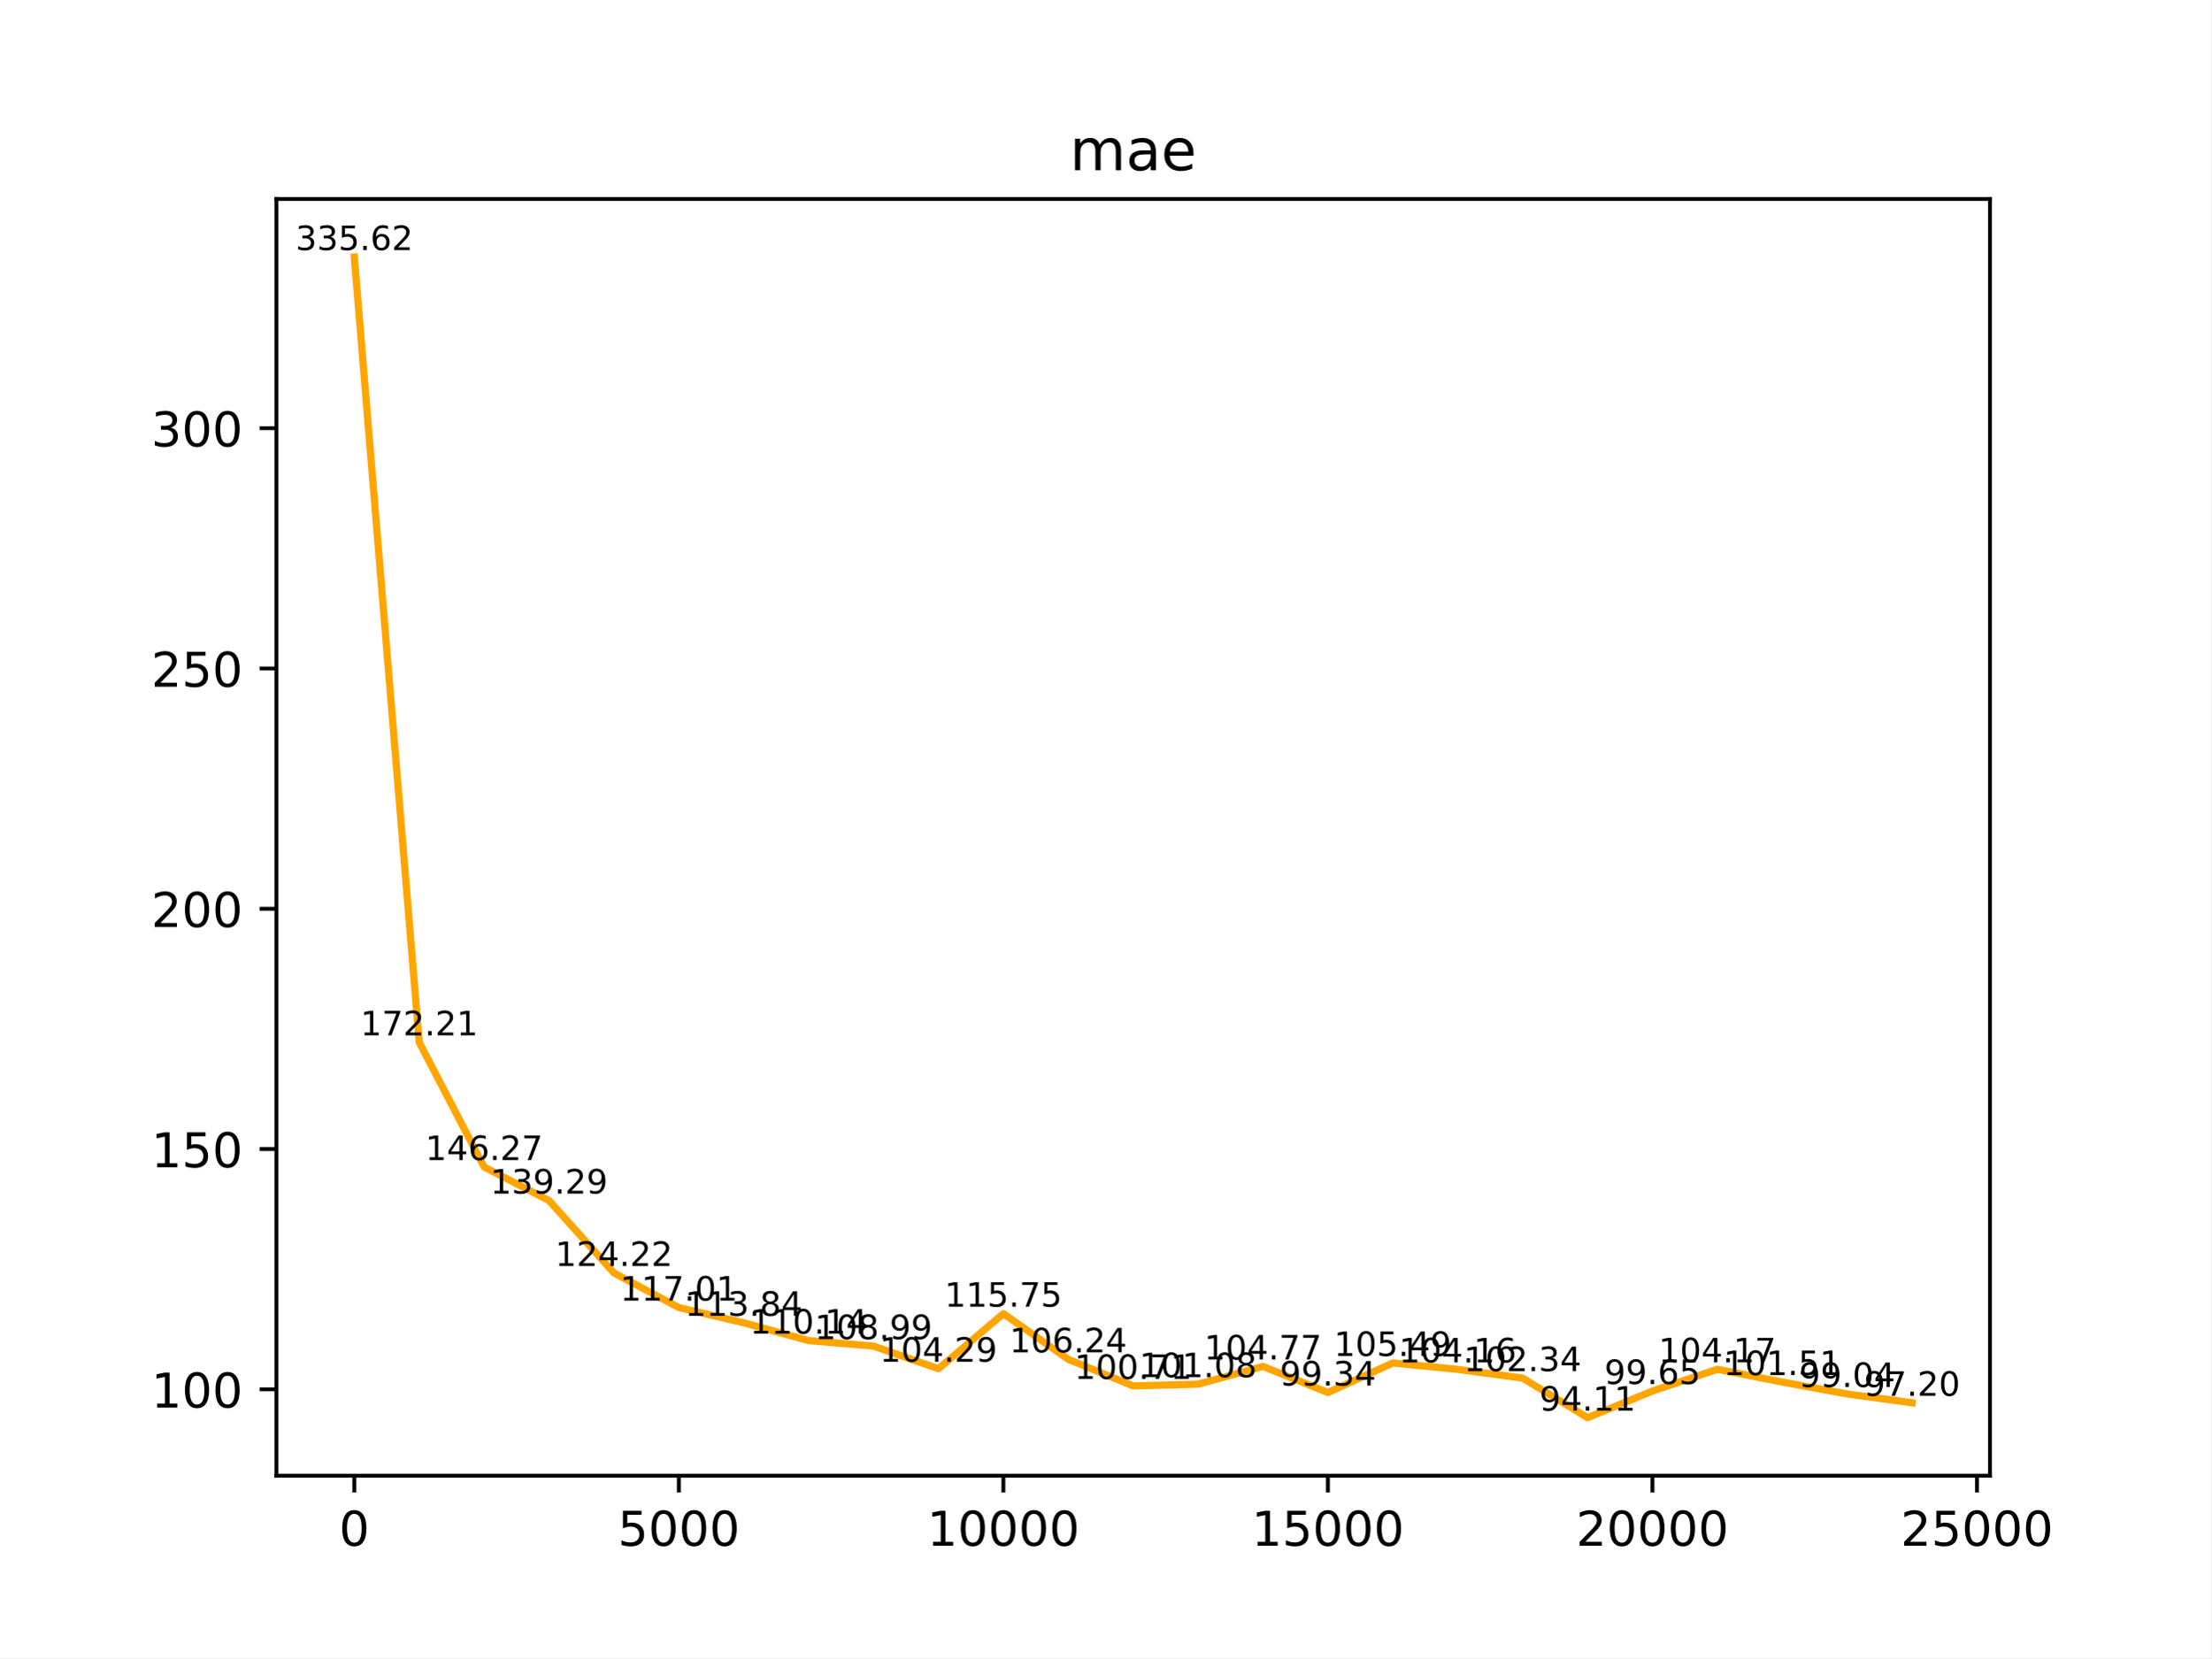
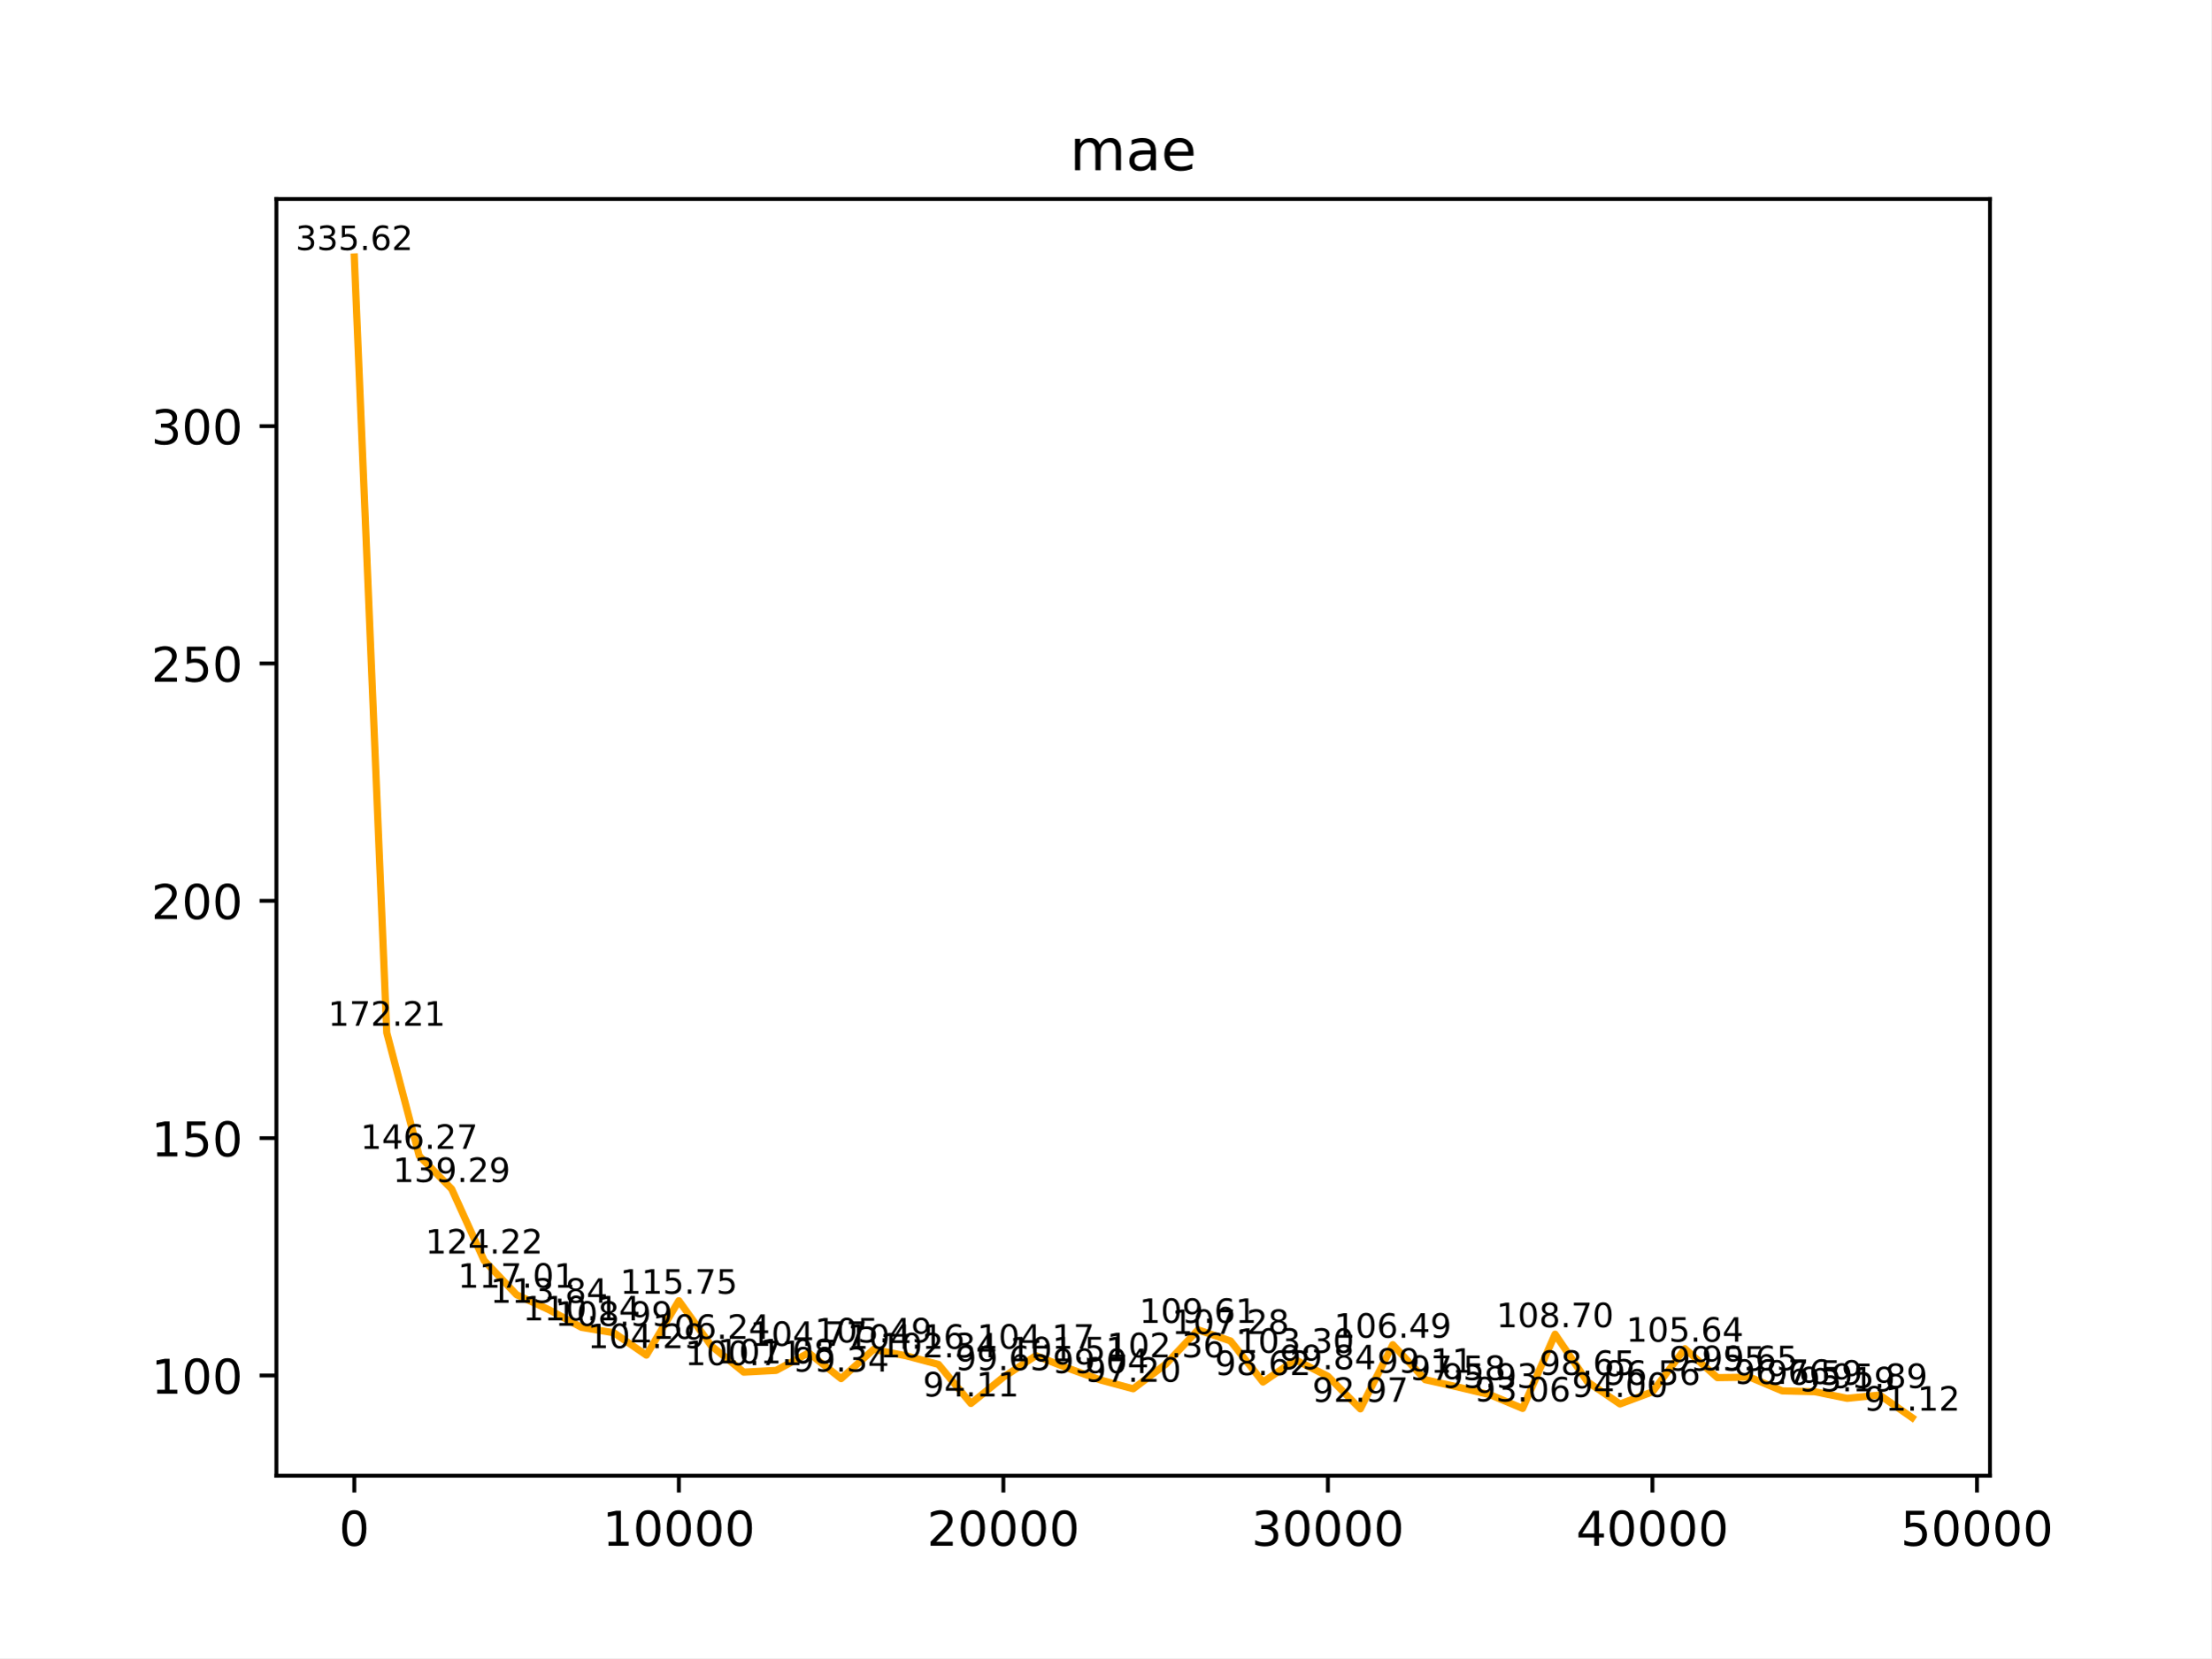
<svg xmlns="http://www.w3.org/2000/svg" xmlns:xlink="http://www.w3.org/1999/xlink" width="460.8pt" height="345.6pt" viewBox="0 0 460.8 345.6" version="1.1">
  <defs>
    <style type="text/css">*{stroke-linejoin: round; stroke-linecap: butt}</style>
  </defs>
  <g id="figure_1">
    <g id="patch_1">
      <path d="M 0 345.6  L 460.8 345.6  L 460.8 0  L 0 0  z " style="fill: #ffffff" />
    </g>
    <g id="axes_1">
      <g id="patch_2">
        <path d="M 57.6 307.584  L 414.72 307.584  L 414.72 41.472  L 57.6 41.472  z " style="fill: #ffffff" />
      </g>
      <g id="matplotlib.axis_1">
        <g id="xtick_1">
          <g id="line2d_1">
            <defs>
-               <path id="md8a8962fa8" d="M 0 0  L 0 3.5  " style="stroke: #000000; stroke-width: 0.8" />
+               <path id="m724897b666" d="M 0 0  L 0 3.5  " style="stroke: #000000; stroke-width: 0.8" />
            </defs>
            <g>
-               <use xlink:href="#md8a8962fa8" x="73.833" y="307.584" style="stroke: #000000; stroke-width: 0.8" />
+               <use xlink:href="#m724897b666" x="73.833" y="307.584" style="stroke: #000000; stroke-width: 0.8" />
            </g>
          </g>
          <g id="text_1">
            <g transform="translate(70.65148 322.1824)scale(0.1 -0.1)">
              <defs>
                <path id="DejaVuSans-30" d="M 2034 4250  Q 1547 4250 1301 3770  Q 1056 3291 1056 2328  Q 1056 1369 1301 889  Q 1547 409 2034 409  Q 2525 409 2770 889  Q 3016 1369 3016 2328  Q 3016 3291 2770 3770  Q 2525 4250 2034 4250  z M 2034 4750  Q 2819 4750 3233 4129  Q 3647 3509 3647 2328  Q 3647 1150 3233 529  Q 2819 -91 2034 -91  Q 1250 -91 836 529  Q 422 1150 422 2328  Q 422 3509 836 4129  Q 1250 4750 2034 4750  z " transform="scale(0.015625)" />
              </defs>
              <use xlink:href="#DejaVuSans-30" />
            </g>
          </g>
        </g>
        <g id="xtick_2">
          <g id="line2d_2">
            <g>
-               <use xlink:href="#md8a8962fa8" x="141.469" y="307.584" style="stroke: #000000; stroke-width: 0.8" />
+               <use xlink:href="#m724897b666" x="141.469" y="307.584" style="stroke: #000000; stroke-width: 0.8" />
            </g>
          </g>
          <g id="text_2">
-             <g transform="translate(128.7441 322.1824)scale(0.1 -0.1)">
+             <g transform="translate(125.5628 322.1824)scale(0.1 -0.1)">
+               <defs>
+                 <path id="DejaVuSans-31" d="M 794 531  L 1825 531  L 1825 4091  L 703 3866  L 703 4441  L 1819 4666  L 2450 4666  L 2450 531  L 3481 531  L 3481 0  L 794 0  L 794 531  z " transform="scale(0.015625)" />
+               </defs>
+               <use xlink:href="#DejaVuSans-31" />
+               <use xlink:href="#DejaVuSans-30" x="63.623" />
+               <use xlink:href="#DejaVuSans-30" x="127.246" />
+               <use xlink:href="#DejaVuSans-30" x="190.869" />
+               <use xlink:href="#DejaVuSans-30" x="254.492" />
+             </g>
+           </g>
+         </g>
+         <g id="xtick_3">
+           <g id="line2d_3">
+             <g>
+               <use xlink:href="#m724897b666" x="209.105" y="307.584" style="stroke: #000000; stroke-width: 0.8" />
+             </g>
+           </g>
+           <g id="text_3">
+             <g transform="translate(193.1992 322.1824)scale(0.1 -0.1)">
+               <defs>
+                 <path id="DejaVuSans-32" d="M 1228 531  L 3431 531  L 3431 0  L 469 0  L 469 531  Q 828 903 1448 1529  Q 2069 2156 2228 2338  Q 2531 2678 2651 2914  Q 2772 3150 2772 3378  Q 2772 3750 2511 3984  Q 2250 4219 1831 4219  Q 1534 4219 1204 4116  Q 875 4013 500 3803  L 500 4441  Q 881 4594 1212 4672  Q 1544 4750 1819 4750  Q 2544 4750 2975 4387  Q 3406 4025 3406 3419  Q 3406 3131 3298 2873  Q 3191 2616 2906 2266  Q 2828 2175 2409 1742  Q 1991 1309 1228 531  z " transform="scale(0.015625)" />
+               </defs>
+               <use xlink:href="#DejaVuSans-32" />
+               <use xlink:href="#DejaVuSans-30" x="63.623" />
+               <use xlink:href="#DejaVuSans-30" x="127.246" />
+               <use xlink:href="#DejaVuSans-30" x="190.869" />
+               <use xlink:href="#DejaVuSans-30" x="254.492" />
+             </g>
+           </g>
+         </g>
+         <g id="xtick_4">
+           <g id="line2d_4">
+             <g>
+               <use xlink:href="#m724897b666" x="276.742" y="307.584" style="stroke: #000000; stroke-width: 0.8" />
+             </g>
+           </g>
+           <g id="text_4">
+             <g transform="translate(260.8356 322.1824)scale(0.1 -0.1)">
+               <defs>
+                 <path id="DejaVuSans-33" d="M 2597 2516  Q 3050 2419 3304 2112  Q 3559 1806 3559 1356  Q 3559 666 3084 287  Q 2609 -91 1734 -91  Q 1441 -91 1130 -33  Q 819 25 488 141  L 488 750  Q 750 597 1062 519  Q 1375 441 1716 441  Q 2309 441 2620 675  Q 2931 909 2931 1356  Q 2931 1769 2642 2001  Q 2353 2234 1838 2234  L 1294 2234  L 1294 2753  L 1863 2753  Q 2328 2753 2575 2939  Q 2822 3125 2822 3475  Q 2822 3834 2567 4026  Q 2313 4219 1838 4219  Q 1578 4219 1281 4162  Q 984 4106 628 3988  L 628 4550  Q 988 4650 1302 4700  Q 1616 4750 1894 4750  Q 2613 4750 3031 4423  Q 3450 4097 3450 3541  Q 3450 3153 3228 2886  Q 3006 2619 2597 2516  z " transform="scale(0.015625)" />
+               </defs>
+               <use xlink:href="#DejaVuSans-33" />
+               <use xlink:href="#DejaVuSans-30" x="63.623" />
+               <use xlink:href="#DejaVuSans-30" x="127.246" />
+               <use xlink:href="#DejaVuSans-30" x="190.869" />
+               <use xlink:href="#DejaVuSans-30" x="254.492" />
+             </g>
+           </g>
+         </g>
+         <g id="xtick_5">
+           <g id="line2d_5">
+             <g>
+               <use xlink:href="#m724897b666" x="344.378" y="307.584" style="stroke: #000000; stroke-width: 0.8" />
+             </g>
+           </g>
+           <g id="text_5">
+             <g transform="translate(328.4719 322.1824)scale(0.1 -0.1)">
+               <defs>
+                 <path id="DejaVuSans-34" d="M 2419 4116  L 825 1625  L 2419 1625  L 2419 4116  z M 2253 4666  L 3047 4666  L 3047 1625  L 3713 1625  L 3713 1100  L 3047 1100  L 3047 0  L 2419 0  L 2419 1100  L 313 1100  L 313 1709  L 2253 4666  z " transform="scale(0.015625)" />
+               </defs>
+               <use xlink:href="#DejaVuSans-34" />
+               <use xlink:href="#DejaVuSans-30" x="63.623" />
+               <use xlink:href="#DejaVuSans-30" x="127.246" />
+               <use xlink:href="#DejaVuSans-30" x="190.869" />
+               <use xlink:href="#DejaVuSans-30" x="254.492" />
+             </g>
+           </g>
+         </g>
+         <g id="xtick_6">
+           <g id="line2d_6">
+             <g>
+               <use xlink:href="#m724897b666" x="412.015" y="307.584" style="stroke: #000000; stroke-width: 0.8" />
+             </g>
+           </g>
+           <g id="text_6">
+             <g transform="translate(396.1083 322.1824)scale(0.1 -0.1)">
              <defs>
                <path id="DejaVuSans-35" d="M 691 4666  L 3169 4666  L 3169 4134  L 1269 4134  L 1269 2991  Q 1406 3038 1543 3061  Q 1681 3084 1819 3084  Q 2600 3084 3056 2656  Q 3513 2228 3513 1497  Q 3513 744 3044 326  Q 2575 -91 1722 -91  Q 1428 -91 1123 -41  Q 819 9 494 109  L 494 744  Q 775 591 1075 516  Q 1375 441 1709 441  Q 2250 441 2565 725  Q 2881 1009 2881 1497  Q 2881 1984 2565 2268  Q 2250 2553 1709 2553  Q 1456 2553 1204 2497  Q 953 2441 691 2322  L 691 4666  z " transform="scale(0.015625)" />
              </defs>
              <use xlink:href="#DejaVuSans-35" />
              <use xlink:href="#DejaVuSans-30" x="63.623" />
              <use xlink:href="#DejaVuSans-30" x="127.246" />
              <use xlink:href="#DejaVuSans-30" x="190.869" />
-             </g>
-           </g>
-         </g>
-         <g id="xtick_3">
-           <g id="line2d_3">
-             <g>
-               <use xlink:href="#md8a8962fa8" x="209.105" y="307.584" style="stroke: #000000; stroke-width: 0.8" />
-             </g>
-           </g>
-           <g id="text_3">
-             <g transform="translate(193.1992 322.1824)scale(0.1 -0.1)">
-               <defs>
-                 <path id="DejaVuSans-31" d="M 794 531  L 1825 531  L 1825 4091  L 703 3866  L 703 4441  L 1819 4666  L 2450 4666  L 2450 531  L 3481 531  L 3481 0  L 794 0  L 794 531  z " transform="scale(0.015625)" />
-               </defs>
-               <use xlink:href="#DejaVuSans-31" />
-               <use xlink:href="#DejaVuSans-30" x="63.623" />
-               <use xlink:href="#DejaVuSans-30" x="127.246" />
-               <use xlink:href="#DejaVuSans-30" x="190.869" />
-               <use xlink:href="#DejaVuSans-30" x="254.492" />
-             </g>
-           </g>
-         </g>
-         <g id="xtick_4">
-           <g id="line2d_4">
-             <g>
-               <use xlink:href="#md8a8962fa8" x="276.742" y="307.584" style="stroke: #000000; stroke-width: 0.8" />
-             </g>
-           </g>
-           <g id="text_4">
-             <g transform="translate(260.8356 322.1824)scale(0.1 -0.1)">
-               <use xlink:href="#DejaVuSans-31" />
-               <use xlink:href="#DejaVuSans-35" x="63.623" />
-               <use xlink:href="#DejaVuSans-30" x="127.246" />
-               <use xlink:href="#DejaVuSans-30" x="190.869" />
-               <use xlink:href="#DejaVuSans-30" x="254.492" />
-             </g>
-           </g>
-         </g>
-         <g id="xtick_5">
-           <g id="line2d_5">
-             <g>
-               <use xlink:href="#md8a8962fa8" x="344.378" y="307.584" style="stroke: #000000; stroke-width: 0.8" />
-             </g>
-           </g>
-           <g id="text_5">
-             <g transform="translate(328.4719 322.1824)scale(0.1 -0.1)">
-               <defs>
-                 <path id="DejaVuSans-32" d="M 1228 531  L 3431 531  L 3431 0  L 469 0  L 469 531  Q 828 903 1448 1529  Q 2069 2156 2228 2338  Q 2531 2678 2651 2914  Q 2772 3150 2772 3378  Q 2772 3750 2511 3984  Q 2250 4219 1831 4219  Q 1534 4219 1204 4116  Q 875 4013 500 3803  L 500 4441  Q 881 4594 1212 4672  Q 1544 4750 1819 4750  Q 2544 4750 2975 4387  Q 3406 4025 3406 3419  Q 3406 3131 3298 2873  Q 3191 2616 2906 2266  Q 2828 2175 2409 1742  Q 1991 1309 1228 531  z " transform="scale(0.015625)" />
-               </defs>
-               <use xlink:href="#DejaVuSans-32" />
-               <use xlink:href="#DejaVuSans-30" x="63.623" />
-               <use xlink:href="#DejaVuSans-30" x="127.246" />
-               <use xlink:href="#DejaVuSans-30" x="190.869" />
-               <use xlink:href="#DejaVuSans-30" x="254.492" />
-             </g>
-           </g>
-         </g>
-         <g id="xtick_6">
-           <g id="line2d_6">
-             <g>
-               <use xlink:href="#md8a8962fa8" x="412.015" y="307.584" style="stroke: #000000; stroke-width: 0.8" />
-             </g>
-           </g>
-           <g id="text_6">
-             <g transform="translate(396.1083 322.1824)scale(0.1 -0.1)">
-               <use xlink:href="#DejaVuSans-32" />
-               <use xlink:href="#DejaVuSans-35" x="63.623" />
-               <use xlink:href="#DejaVuSans-30" x="127.246" />
-               <use xlink:href="#DejaVuSans-30" x="190.869" />
              <use xlink:href="#DejaVuSans-30" x="254.492" />
            </g>
          </g>
        </g>
      </g>
      <g id="matplotlib.axis_2">
        <g id="ytick_1">
          <g id="line2d_7">
            <defs>
-               <path id="m67f8641bd2" d="M 0 0  L -3.5 0  " style="stroke: #000000; stroke-width: 0.8" />
+               <path id="m9fd1511d95" d="M 0 0  L -3.5 0  " style="stroke: #000000; stroke-width: 0.8" />
            </defs>
            <g>
-               <use xlink:href="#m67f8641bd2" x="57.6" y="289.587" style="stroke: #000000; stroke-width: 0.8" />
+               <use xlink:href="#m9fd1511d95" x="57.6" y="286.702" style="stroke: #000000; stroke-width: 0.8" />
            </g>
          </g>
          <g id="text_7">
-             <g transform="translate(31.5125 293.3861)scale(0.1 -0.1)">
+             <g transform="translate(31.5125 290.5008)scale(0.1 -0.1)">
              <use xlink:href="#DejaVuSans-31" />
              <use xlink:href="#DejaVuSans-30" x="63.623" />
              <use xlink:href="#DejaVuSans-30" x="127.246" />
            </g>
          </g>
        </g>
        <g id="ytick_2">
          <g id="line2d_8">
            <g>
-               <use xlink:href="#m67f8641bd2" x="57.6" y="239.501" style="stroke: #000000; stroke-width: 0.8" />
+               <use xlink:href="#m9fd1511d95" x="57.6" y="237.228" style="stroke: #000000; stroke-width: 0.8" />
            </g>
          </g>
          <g id="text_8">
-             <g transform="translate(31.5125 243.3006)scale(0.1 -0.1)">
+             <g transform="translate(31.5125 241.0276)scale(0.1 -0.1)">
              <use xlink:href="#DejaVuSans-31" />
              <use xlink:href="#DejaVuSans-35" x="63.623" />
              <use xlink:href="#DejaVuSans-30" x="127.246" />
            </g>
          </g>
        </g>
        <g id="ytick_3">
          <g id="line2d_9">
            <g>
-               <use xlink:href="#m67f8641bd2" x="57.6" y="189.416" style="stroke: #000000; stroke-width: 0.8" />
+               <use xlink:href="#m9fd1511d95" x="57.6" y="187.755" style="stroke: #000000; stroke-width: 0.8" />
            </g>
          </g>
          <g id="text_9">
-             <g transform="translate(31.5125 193.2151)scale(0.1 -0.1)">
+             <g transform="translate(31.5125 191.5544)scale(0.1 -0.1)">
              <use xlink:href="#DejaVuSans-32" />
              <use xlink:href="#DejaVuSans-30" x="63.623" />
              <use xlink:href="#DejaVuSans-30" x="127.246" />
            </g>
          </g>
        </g>
        <g id="ytick_4">
          <g id="line2d_10">
            <g>
-               <use xlink:href="#m67f8641bd2" x="57.6" y="139.33" style="stroke: #000000; stroke-width: 0.8" />
+               <use xlink:href="#m9fd1511d95" x="57.6" y="138.282" style="stroke: #000000; stroke-width: 0.8" />
            </g>
          </g>
          <g id="text_10">
-             <g transform="translate(31.5125 143.1296)scale(0.1 -0.1)">
+             <g transform="translate(31.5125 142.0812)scale(0.1 -0.1)">
              <use xlink:href="#DejaVuSans-32" />
              <use xlink:href="#DejaVuSans-35" x="63.623" />
              <use xlink:href="#DejaVuSans-30" x="127.246" />
            </g>
          </g>
        </g>
        <g id="ytick_5">
          <g id="line2d_11">
            <g>
-               <use xlink:href="#m67f8641bd2" x="57.6" y="89.245" style="stroke: #000000; stroke-width: 0.8" />
+               <use xlink:href="#m9fd1511d95" x="57.6" y="88.809" style="stroke: #000000; stroke-width: 0.8" />
            </g>
          </g>
          <g id="text_11">
-             <g transform="translate(31.5125 93.04413)scale(0.1 -0.1)">
-               <defs>
-                 <path id="DejaVuSans-33" d="M 2597 2516  Q 3050 2419 3304 2112  Q 3559 1806 3559 1356  Q 3559 666 3084 287  Q 2609 -91 1734 -91  Q 1441 -91 1130 -33  Q 819 25 488 141  L 488 750  Q 750 597 1062 519  Q 1375 441 1716 441  Q 2309 441 2620 675  Q 2931 909 2931 1356  Q 2931 1769 2642 2001  Q 2353 2234 1838 2234  L 1294 2234  L 1294 2753  L 1863 2753  Q 2328 2753 2575 2939  Q 2822 3125 2822 3475  Q 2822 3834 2567 4026  Q 2313 4219 1838 4219  Q 1578 4219 1281 4162  Q 984 4106 628 3988  L 628 4550  Q 988 4650 1302 4700  Q 1616 4750 1894 4750  Q 2613 4750 3031 4423  Q 3450 4097 3450 3541  Q 3450 3153 3228 2886  Q 3006 2619 2597 2516  z " transform="scale(0.015625)" />
-               </defs>
+             <g transform="translate(31.5125 92.60797)scale(0.1 -0.1)">
              <use xlink:href="#DejaVuSans-33" />
              <use xlink:href="#DejaVuSans-30" x="63.623" />
              <use xlink:href="#DejaVuSans-30" x="127.246" />
            </g>
          </g>
        </g>
      </g>
      <g id="line2d_12">
-         <path d="M 73.833 53.568  L 87.36 217.251  L 100.887 243.242  L 114.415 250.233  L 127.942 265.327  L 141.469 272.545  L 154.996 275.718  L 168.524 279.43  L 182.051 280.578  L 195.578 285.289  L 209.105 273.805  L 222.633 283.332  L 236.16 288.877  L 249.687 288.506  L 263.215 284.813  L 276.742 290.246  L 290.269 284.088  L 303.796 285.424  L 317.324 287.245  L 330.851 295.488  L 344.378 289.938  L 357.905 285.406  L 371.433 288.07  L 384.96 290.553  L 398.487 292.39  " clip-path="url(#pdd5e86ce11)" style="fill: none; stroke: #ffa500; stroke-width: 1.5; stroke-linecap: square" />
+         <path d="M 73.833 53.568  L 80.596 215.25  L 87.36 240.923  L 94.124 247.828  L 100.887 262.738  L 107.651 269.868  L 114.415 273.002  L 121.178 276.668  L 127.942 277.802  L 134.705 282.456  L 141.469 271.113  L 148.233 280.523  L 154.996 286  L 161.76 285.634  L 168.524 281.986  L 175.287 287.353  L 182.051 281.269  L 188.815 282.589  L 195.578 284.388  L 202.342 292.53  L 209.105 287.048  L 215.869 282.572  L 222.633 285.204  L 229.396 287.655  L 236.16 289.47  L 242.924 284.364  L 249.687 277.189  L 256.451 279.503  L 263.215 288.064  L 269.978 283.435  L 276.742 286.858  L 283.505 293.657  L 290.269 280.279  L 297.033 287.584  L 303.796 289.096  L 310.56 290.725  L 317.324 293.566  L 324.087 278.091  L 330.851 288.033  L 337.615 292.635  L 344.378 290.108  L 351.142 281.116  L 357.905 287.146  L 364.669 287.05  L 371.433 289.91  L 378.196 290.08  L 384.96 291.463  L 391.724 290.769  L 398.487 295.488  " clip-path="url(#p33ae6442a7)" style="fill: none; stroke: #ffa500; stroke-width: 1.5; stroke-linecap: square" />
      </g>
      <g id="patch_3">
        <path d="M 57.6 307.584  L 57.6 41.472  " style="fill: none; stroke: #000000; stroke-width: 0.8; stroke-linejoin: miter; stroke-linecap: square" />
      </g>
      <g id="patch_4">
        <path d="M 414.72 307.584  L 414.72 41.472  " style="fill: none; stroke: #000000; stroke-width: 0.8; stroke-linejoin: miter; stroke-linecap: square" />
      </g>
      <g id="patch_5">
        <path d="M 57.6 307.584  L 414.72 307.584  " style="fill: none; stroke: #000000; stroke-width: 0.8; stroke-linejoin: miter; stroke-linecap: square" />
      </g>
      <g id="patch_6">
        <path d="M 57.6 41.472  L 414.72 41.472  " style="fill: none; stroke: #000000; stroke-width: 0.8; stroke-linejoin: miter; stroke-linecap: square" />
      </g>
      <g id="text_12">
        <g transform="translate(61.58601 52.11222)scale(0.07 -0.07)">
          <defs>
            <path id="DejaVuSans-2e" d="M 684 794  L 1344 794  L 1344 0  L 684 0  L 684 794  z " transform="scale(0.015625)" />
            <path id="DejaVuSans-36" d="M 2113 2584  Q 1688 2584 1439 2293  Q 1191 2003 1191 1497  Q 1191 994 1439 701  Q 1688 409 2113 409  Q 2538 409 2786 701  Q 3034 994 3034 1497  Q 3034 2003 2786 2293  Q 2538 2584 2113 2584  z M 3366 4563  L 3366 3988  Q 3128 4100 2886 4159  Q 2644 4219 2406 4219  Q 1781 4219 1451 3797  Q 1122 3375 1075 2522  Q 1259 2794 1537 2939  Q 1816 3084 2150 3084  Q 2853 3084 3261 2657  Q 3669 2231 3669 1497  Q 3669 778 3244 343  Q 2819 -91 2113 -91  Q 1303 -91 875 529  Q 447 1150 447 2328  Q 447 3434 972 4092  Q 1497 4750 2381 4750  Q 2619 4750 2861 4703  Q 3103 4656 3366 4563  z " transform="scale(0.015625)" />
          </defs>
          <use xlink:href="#DejaVuSans-33" />
          <use xlink:href="#DejaVuSans-33" x="63.623" />
          <use xlink:href="#DejaVuSans-35" x="127.246" />
          <use xlink:href="#DejaVuSans-2e" x="190.869" />
          <use xlink:href="#DejaVuSans-36" x="222.656" />
          <use xlink:href="#DejaVuSans-32" x="286.279" />
        </g>
      </g>
      <g id="text_13">
-         <g transform="translate(75.11328 215.7957)scale(0.07 -0.07)">
+         <g transform="translate(68.34964 213.7946)scale(0.07 -0.07)">
          <defs>
            <path id="DejaVuSans-37" d="M 525 4666  L 3525 4666  L 3525 4397  L 1831 0  L 1172 0  L 2766 4134  L 525 4134  L 525 4666  z " transform="scale(0.015625)" />
          </defs>
          <use xlink:href="#DejaVuSans-31" />
          <use xlink:href="#DejaVuSans-37" x="63.623" />
          <use xlink:href="#DejaVuSans-32" x="127.246" />
          <use xlink:href="#DejaVuSans-2e" x="190.869" />
          <use xlink:href="#DejaVuSans-32" x="222.656" />
          <use xlink:href="#DejaVuSans-31" x="286.279" />
        </g>
      </g>
      <g id="text_14">
-         <g transform="translate(88.64055 241.786)scale(0.07 -0.07)">
-           <defs>
-             <path id="DejaVuSans-34" d="M 2419 4116  L 825 1625  L 2419 1625  L 2419 4116  z M 2253 4666  L 3047 4666  L 3047 1625  L 3713 1625  L 3713 1100  L 3047 1100  L 3047 0  L 2419 0  L 2419 1100  L 313 1100  L 313 1709  L 2253 4666  z " transform="scale(0.015625)" />
-           </defs>
+         <g transform="translate(75.11328 239.4672)scale(0.07 -0.07)">
          <use xlink:href="#DejaVuSans-31" />
          <use xlink:href="#DejaVuSans-34" x="63.623" />
          <use xlink:href="#DejaVuSans-36" x="127.246" />
          <use xlink:href="#DejaVuSans-2e" x="190.869" />
          <use xlink:href="#DejaVuSans-32" x="222.656" />
          <use xlink:href="#DejaVuSans-37" x="286.279" />
        </g>
      </g>
      <g id="text_15">
-         <g transform="translate(102.1678 248.777)scale(0.07 -0.07)">
+         <g transform="translate(81.87692 246.3727)scale(0.07 -0.07)">
          <defs>
            <path id="DejaVuSans-39" d="M 703 97  L 703 672  Q 941 559 1184 500  Q 1428 441 1663 441  Q 2288 441 2617 861  Q 2947 1281 2994 2138  Q 2813 1869 2534 1725  Q 2256 1581 1919 1581  Q 1219 1581 811 2004  Q 403 2428 403 3163  Q 403 3881 828 4315  Q 1253 4750 1959 4750  Q 2769 4750 3195 4129  Q 3622 3509 3622 2328  Q 3622 1225 3098 567  Q 2575 -91 1691 -91  Q 1453 -91 1209 -44  Q 966 3 703 97  z M 1959 2075  Q 2384 2075 2632 2365  Q 2881 2656 2881 3163  Q 2881 3666 2632 3958  Q 2384 4250 1959 4250  Q 1534 4250 1286 3958  Q 1038 3666 1038 3163  Q 1038 2656 1286 2365  Q 1534 2075 1959 2075  z " transform="scale(0.015625)" />
          </defs>
          <use xlink:href="#DejaVuSans-31" />
          <use xlink:href="#DejaVuSans-33" x="63.623" />
          <use xlink:href="#DejaVuSans-39" x="127.246" />
          <use xlink:href="#DejaVuSans-2e" x="190.869" />
          <use xlink:href="#DejaVuSans-32" x="222.656" />
          <use xlink:href="#DejaVuSans-39" x="286.279" />
        </g>
      </g>
      <g id="text_16">
-         <g transform="translate(115.6951 263.8707)scale(0.07 -0.07)">
+         <g transform="translate(88.64055 261.2819)scale(0.07 -0.07)">
          <use xlink:href="#DejaVuSans-31" />
          <use xlink:href="#DejaVuSans-32" x="63.623" />
          <use xlink:href="#DejaVuSans-34" x="127.246" />
          <use xlink:href="#DejaVuSans-2e" x="190.869" />
          <use xlink:href="#DejaVuSans-32" x="222.656" />
          <use xlink:href="#DejaVuSans-32" x="286.279" />
        </g>
      </g>
      <g id="text_17">
-         <g transform="translate(129.2224 271.0891)scale(0.07 -0.07)">
+         <g transform="translate(95.40419 268.412)scale(0.07 -0.07)">
          <use xlink:href="#DejaVuSans-31" />
          <use xlink:href="#DejaVuSans-31" x="63.623" />
          <use xlink:href="#DejaVuSans-37" x="127.246" />
          <use xlink:href="#DejaVuSans-2e" x="190.869" />
          <use xlink:href="#DejaVuSans-30" x="222.656" />
          <use xlink:href="#DejaVuSans-31" x="286.279" />
        </g>
      </g>
      <g id="text_18">
-         <g transform="translate(142.7496 274.2625)scale(0.07 -0.07)">
+         <g transform="translate(102.1678 271.5466)scale(0.07 -0.07)">
          <defs>
            <path id="DejaVuSans-38" d="M 2034 2216  Q 1584 2216 1326 1975  Q 1069 1734 1069 1313  Q 1069 891 1326 650  Q 1584 409 2034 409  Q 2484 409 2743 651  Q 3003 894 3003 1313  Q 3003 1734 2745 1975  Q 2488 2216 2034 2216  z M 1403 2484  Q 997 2584 770 2862  Q 544 3141 544 3541  Q 544 4100 942 4425  Q 1341 4750 2034 4750  Q 2731 4750 3128 4425  Q 3525 4100 3525 3541  Q 3525 3141 3298 2862  Q 3072 2584 2669 2484  Q 3125 2378 3379 2068  Q 3634 1759 3634 1313  Q 3634 634 3220 271  Q 2806 -91 2034 -91  Q 1263 -91 848 271  Q 434 634 434 1313  Q 434 1759 690 2068  Q 947 2378 1403 2484  z M 1172 3481  Q 1172 3119 1398 2916  Q 1625 2713 2034 2713  Q 2441 2713 2670 2916  Q 2900 3119 2900 3481  Q 2900 3844 2670 4047  Q 2441 4250 2034 4250  Q 1625 4250 1398 4047  Q 1172 3844 1172 3481  z " transform="scale(0.015625)" />
          </defs>
          <use xlink:href="#DejaVuSans-31" />
          <use xlink:href="#DejaVuSans-31" x="63.623" />
          <use xlink:href="#DejaVuSans-33" x="127.246" />
          <use xlink:href="#DejaVuSans-2e" x="190.869" />
          <use xlink:href="#DejaVuSans-38" x="222.656" />
          <use xlink:href="#DejaVuSans-34" x="286.279" />
        </g>
      </g>
      <g id="text_19">
-         <g transform="translate(156.2769 277.9738)scale(0.07 -0.07)">
+         <g transform="translate(108.9315 275.2126)scale(0.07 -0.07)">
          <use xlink:href="#DejaVuSans-31" />
          <use xlink:href="#DejaVuSans-31" x="63.623" />
          <use xlink:href="#DejaVuSans-30" x="127.246" />
          <use xlink:href="#DejaVuSans-2e" x="190.869" />
          <use xlink:href="#DejaVuSans-31" x="222.656" />
          <use xlink:href="#DejaVuSans-34" x="286.279" />
        </g>
      </g>
      <g id="text_20">
-         <g transform="translate(169.8042 279.1218)scale(0.07 -0.07)">
+         <g transform="translate(115.6951 276.3465)scale(0.07 -0.07)">
          <use xlink:href="#DejaVuSans-31" />
          <use xlink:href="#DejaVuSans-30" x="63.623" />
          <use xlink:href="#DejaVuSans-38" x="127.246" />
          <use xlink:href="#DejaVuSans-2e" x="190.869" />
          <use xlink:href="#DejaVuSans-39" x="222.656" />
          <use xlink:href="#DejaVuSans-39" x="286.279" />
        </g>
      </g>
      <g id="text_21">
-         <g transform="translate(183.3315 283.8328)scale(0.07 -0.07)">
+         <g transform="translate(122.4587 281)scale(0.07 -0.07)">
          <use xlink:href="#DejaVuSans-31" />
          <use xlink:href="#DejaVuSans-30" x="63.623" />
          <use xlink:href="#DejaVuSans-34" x="127.246" />
          <use xlink:href="#DejaVuSans-2e" x="190.869" />
          <use xlink:href="#DejaVuSans-32" x="222.656" />
          <use xlink:href="#DejaVuSans-39" x="286.279" />
        </g>
      </g>
      <g id="text_22">
-         <g transform="translate(196.8587 272.3492)scale(0.07 -0.07)">
+         <g transform="translate(129.2224 269.6568)scale(0.07 -0.07)">
          <use xlink:href="#DejaVuSans-31" />
          <use xlink:href="#DejaVuSans-31" x="63.623" />
          <use xlink:href="#DejaVuSans-35" x="127.246" />
          <use xlink:href="#DejaVuSans-2e" x="190.869" />
          <use xlink:href="#DejaVuSans-37" x="222.656" />
          <use xlink:href="#DejaVuSans-35" x="286.279" />
        </g>
      </g>
      <g id="text_23">
-         <g transform="translate(210.386 281.8765)scale(0.07 -0.07)">
+         <g transform="translate(135.986 279.0676)scale(0.07 -0.07)">
          <use xlink:href="#DejaVuSans-31" />
          <use xlink:href="#DejaVuSans-30" x="63.623" />
          <use xlink:href="#DejaVuSans-36" x="127.246" />
          <use xlink:href="#DejaVuSans-2e" x="190.869" />
          <use xlink:href="#DejaVuSans-32" x="222.656" />
          <use xlink:href="#DejaVuSans-34" x="286.279" />
        </g>
      </g>
      <g id="text_24">
-         <g transform="translate(223.9133 287.4209)scale(0.07 -0.07)">
+         <g transform="translate(142.7496 284.5442)scale(0.07 -0.07)">
          <use xlink:href="#DejaVuSans-31" />
          <use xlink:href="#DejaVuSans-30" x="63.623" />
          <use xlink:href="#DejaVuSans-30" x="127.246" />
          <use xlink:href="#DejaVuSans-2e" x="190.869" />
          <use xlink:href="#DejaVuSans-37" x="222.656" />
          <use xlink:href="#DejaVuSans-31" x="286.279" />
        </g>
      </g>
      <g id="text_25">
-         <g transform="translate(237.4406 287.0503)scale(0.07 -0.07)">
+         <g transform="translate(149.5133 284.1781)scale(0.07 -0.07)">
          <use xlink:href="#DejaVuSans-31" />
          <use xlink:href="#DejaVuSans-30" x="63.623" />
          <use xlink:href="#DejaVuSans-31" x="127.246" />
          <use xlink:href="#DejaVuSans-2e" x="190.869" />
          <use xlink:href="#DejaVuSans-30" x="222.656" />
          <use xlink:href="#DejaVuSans-38" x="286.279" />
        </g>
      </g>
      <g id="text_26">
-         <g transform="translate(250.9678 283.357)scale(0.07 -0.07)">
+         <g transform="translate(156.2769 280.53)scale(0.07 -0.07)">
          <use xlink:href="#DejaVuSans-31" />
          <use xlink:href="#DejaVuSans-30" x="63.623" />
          <use xlink:href="#DejaVuSans-34" x="127.246" />
          <use xlink:href="#DejaVuSans-2e" x="190.869" />
          <use xlink:href="#DejaVuSans-37" x="222.656" />
          <use xlink:href="#DejaVuSans-37" x="286.279" />
        </g>
      </g>
      <g id="text_27">
-         <g transform="translate(266.722 288.7903)scale(0.07 -0.07)">
+         <g transform="translate(165.2674 285.8968)scale(0.07 -0.07)">
          <use xlink:href="#DejaVuSans-39" />
          <use xlink:href="#DejaVuSans-39" x="63.623" />
          <use xlink:href="#DejaVuSans-2e" x="127.246" />
          <use xlink:href="#DejaVuSans-33" x="159.033" />
          <use xlink:href="#DejaVuSans-34" x="222.656" />
        </g>
      </g>
      <g id="text_28">
-         <g transform="translate(278.0224 282.6318)scale(0.07 -0.07)">
+         <g transform="translate(169.8042 279.8136)scale(0.07 -0.07)">
          <use xlink:href="#DejaVuSans-31" />
          <use xlink:href="#DejaVuSans-30" x="63.623" />
          <use xlink:href="#DejaVuSans-35" x="127.246" />
          <use xlink:href="#DejaVuSans-2e" x="190.869" />
          <use xlink:href="#DejaVuSans-34" x="222.656" />
          <use xlink:href="#DejaVuSans-39" x="286.279" />
        </g>
      </g>
      <g id="text_29">
-         <g transform="translate(291.5496 283.968)scale(0.07 -0.07)">
+         <g transform="translate(176.5678 281.1336)scale(0.07 -0.07)">
          <use xlink:href="#DejaVuSans-31" />
          <use xlink:href="#DejaVuSans-30" x="63.623" />
          <use xlink:href="#DejaVuSans-34" x="127.246" />
          <use xlink:href="#DejaVuSans-2e" x="190.869" />
          <use xlink:href="#DejaVuSans-31" x="222.656" />
          <use xlink:href="#DejaVuSans-36" x="286.279" />
        </g>
      </g>
      <g id="text_30">
-         <g transform="translate(305.0769 285.7891)scale(0.07 -0.07)">
+         <g transform="translate(183.3315 282.9324)scale(0.07 -0.07)">
          <use xlink:href="#DejaVuSans-31" />
          <use xlink:href="#DejaVuSans-30" x="63.623" />
          <use xlink:href="#DejaVuSans-32" x="127.246" />
          <use xlink:href="#DejaVuSans-2e" x="190.869" />
          <use xlink:href="#DejaVuSans-33" x="222.656" />
          <use xlink:href="#DejaVuSans-34" x="286.279" />
        </g>
      </g>
      <g id="text_31">
-         <g transform="translate(320.8311 294.0322)scale(0.07 -0.07)">
+         <g transform="translate(192.322 291.0747)scale(0.07 -0.07)">
          <use xlink:href="#DejaVuSans-39" />
          <use xlink:href="#DejaVuSans-34" x="63.623" />
          <use xlink:href="#DejaVuSans-2e" x="127.246" />
          <use xlink:href="#DejaVuSans-31" x="159.033" />
          <use xlink:href="#DejaVuSans-31" x="222.656" />
        </g>
      </g>
      <g id="text_32">
-         <g transform="translate(334.3583 288.4817)scale(0.07 -0.07)">
+         <g transform="translate(199.0856 285.5921)scale(0.07 -0.07)">
          <use xlink:href="#DejaVuSans-39" />
          <use xlink:href="#DejaVuSans-39" x="63.623" />
          <use xlink:href="#DejaVuSans-2e" x="127.246" />
          <use xlink:href="#DejaVuSans-36" x="159.033" />
          <use xlink:href="#DejaVuSans-35" x="222.656" />
        </g>
      </g>
      <g id="text_33">
-         <g transform="translate(345.6587 283.95)scale(0.07 -0.07)">
+         <g transform="translate(203.6224 281.1158)scale(0.07 -0.07)">
          <use xlink:href="#DejaVuSans-31" />
          <use xlink:href="#DejaVuSans-30" x="63.623" />
          <use xlink:href="#DejaVuSans-34" x="127.246" />
          <use xlink:href="#DejaVuSans-2e" x="190.869" />
          <use xlink:href="#DejaVuSans-31" x="222.656" />
          <use xlink:href="#DejaVuSans-37" x="286.279" />
        </g>
      </g>
      <g id="text_34">
-         <g transform="translate(359.186 286.6146)scale(0.07 -0.07)">
+         <g transform="translate(210.386 283.7477)scale(0.07 -0.07)">
          <use xlink:href="#DejaVuSans-31" />
          <use xlink:href="#DejaVuSans-30" x="63.623" />
          <use xlink:href="#DejaVuSans-31" x="127.246" />
          <use xlink:href="#DejaVuSans-2e" x="190.869" />
          <use xlink:href="#DejaVuSans-35" x="222.656" />
          <use xlink:href="#DejaVuSans-31" x="286.279" />
        </g>
      </g>
      <g id="text_35">
-         <g transform="translate(374.9402 289.0968)scale(0.07 -0.07)">
+         <g transform="translate(219.3765 286.1996)scale(0.07 -0.07)">
          <use xlink:href="#DejaVuSans-39" />
          <use xlink:href="#DejaVuSans-39" x="63.623" />
          <use xlink:href="#DejaVuSans-2e" x="127.246" />
          <use xlink:href="#DejaVuSans-30" x="159.033" />
          <use xlink:href="#DejaVuSans-34" x="222.656" />
        </g>
      </g>
      <g id="text_36">
-         <g transform="translate(388.4674 290.9339)scale(0.07 -0.07)">
+         <g transform="translate(226.1402 288.0143)scale(0.07 -0.07)">
          <use xlink:href="#DejaVuSans-39" />
          <use xlink:href="#DejaVuSans-37" x="63.623" />
          <use xlink:href="#DejaVuSans-2e" x="127.246" />
          <use xlink:href="#DejaVuSans-32" x="159.033" />
          <use xlink:href="#DejaVuSans-30" x="222.656" />
        </g>
      </g>
      <g id="text_37">
+         <g transform="translate(230.6769 282.9087)scale(0.07 -0.07)">
+           <use xlink:href="#DejaVuSans-31" />
+           <use xlink:href="#DejaVuSans-30" x="63.623" />
+           <use xlink:href="#DejaVuSans-32" x="127.246" />
+           <use xlink:href="#DejaVuSans-2e" x="190.869" />
+           <use xlink:href="#DejaVuSans-33" x="222.656" />
+           <use xlink:href="#DejaVuSans-36" x="286.279" />
+         </g>
+       </g>
+       <g id="text_38">
+         <g transform="translate(237.4406 275.7331)scale(0.07 -0.07)">
+           <use xlink:href="#DejaVuSans-31" />
+           <use xlink:href="#DejaVuSans-30" x="63.623" />
+           <use xlink:href="#DejaVuSans-39" x="127.246" />
+           <use xlink:href="#DejaVuSans-2e" x="190.869" />
+           <use xlink:href="#DejaVuSans-36" x="222.656" />
+           <use xlink:href="#DejaVuSans-31" x="286.279" />
+         </g>
+       </g>
+       <g id="text_39">
+         <g transform="translate(244.2042 278.0474)scale(0.07 -0.07)">
+           <use xlink:href="#DejaVuSans-31" />
+           <use xlink:href="#DejaVuSans-30" x="63.623" />
+           <use xlink:href="#DejaVuSans-37" x="127.246" />
+           <use xlink:href="#DejaVuSans-2e" x="190.869" />
+           <use xlink:href="#DejaVuSans-32" x="222.656" />
+           <use xlink:href="#DejaVuSans-38" x="286.279" />
+         </g>
+       </g>
+       <g id="text_40">
+         <g transform="translate(253.1947 286.6083)scale(0.07 -0.07)">
+           <use xlink:href="#DejaVuSans-39" />
+           <use xlink:href="#DejaVuSans-38" x="63.623" />
+           <use xlink:href="#DejaVuSans-2e" x="127.246" />
+           <use xlink:href="#DejaVuSans-36" x="159.033" />
+           <use xlink:href="#DejaVuSans-32" x="222.656" />
+         </g>
+       </g>
+       <g id="text_41">
+         <g transform="translate(257.7315 281.9796)scale(0.07 -0.07)">
+           <use xlink:href="#DejaVuSans-31" />
+           <use xlink:href="#DejaVuSans-30" x="63.623" />
+           <use xlink:href="#DejaVuSans-33" x="127.246" />
+           <use xlink:href="#DejaVuSans-2e" x="190.869" />
+           <use xlink:href="#DejaVuSans-33" x="222.656" />
+           <use xlink:href="#DejaVuSans-30" x="286.279" />
+         </g>
+       </g>
+       <g id="text_42">
+         <g transform="translate(266.722 285.4021)scale(0.07 -0.07)">
+           <use xlink:href="#DejaVuSans-39" />
+           <use xlink:href="#DejaVuSans-39" x="63.623" />
+           <use xlink:href="#DejaVuSans-2e" x="127.246" />
+           <use xlink:href="#DejaVuSans-38" x="159.033" />
+           <use xlink:href="#DejaVuSans-34" x="222.656" />
+         </g>
+       </g>
+       <g id="text_43">
+         <g transform="translate(273.4856 292.2017)scale(0.07 -0.07)">
+           <use xlink:href="#DejaVuSans-39" />
+           <use xlink:href="#DejaVuSans-32" x="63.623" />
+           <use xlink:href="#DejaVuSans-2e" x="127.246" />
+           <use xlink:href="#DejaVuSans-39" x="159.033" />
+           <use xlink:href="#DejaVuSans-37" x="222.656" />
+         </g>
+       </g>
+       <g id="text_44">
+         <g transform="translate(278.0224 278.8232)scale(0.07 -0.07)">
+           <use xlink:href="#DejaVuSans-31" />
+           <use xlink:href="#DejaVuSans-30" x="63.623" />
+           <use xlink:href="#DejaVuSans-36" x="127.246" />
+           <use xlink:href="#DejaVuSans-2e" x="190.869" />
+           <use xlink:href="#DejaVuSans-34" x="222.656" />
+           <use xlink:href="#DejaVuSans-39" x="286.279" />
+         </g>
+       </g>
+       <g id="text_45">
+         <g transform="translate(287.0129 286.1284)scale(0.07 -0.07)">
+           <use xlink:href="#DejaVuSans-39" />
+           <use xlink:href="#DejaVuSans-39" x="63.623" />
+           <use xlink:href="#DejaVuSans-2e" x="127.246" />
+           <use xlink:href="#DejaVuSans-31" x="159.033" />
+           <use xlink:href="#DejaVuSans-31" x="222.656" />
+         </g>
+       </g>
+       <g id="text_46">
+         <g transform="translate(293.7765 287.6403)scale(0.07 -0.07)">
+           <use xlink:href="#DejaVuSans-39" />
+           <use xlink:href="#DejaVuSans-37" x="63.623" />
+           <use xlink:href="#DejaVuSans-2e" x="127.246" />
+           <use xlink:href="#DejaVuSans-35" x="159.033" />
+           <use xlink:href="#DejaVuSans-38" x="222.656" />
+         </g>
+       </g>
+       <g id="text_47">
+         <g transform="translate(300.5402 289.2689)scale(0.07 -0.07)">
+           <use xlink:href="#DejaVuSans-39" />
+           <use xlink:href="#DejaVuSans-35" x="63.623" />
+           <use xlink:href="#DejaVuSans-2e" x="127.246" />
+           <use xlink:href="#DejaVuSans-39" x="159.033" />
+           <use xlink:href="#DejaVuSans-33" x="222.656" />
+         </g>
+       </g>
+       <g id="text_48">
+         <g transform="translate(307.3038 292.1107)scale(0.07 -0.07)">
+           <use xlink:href="#DejaVuSans-39" />
+           <use xlink:href="#DejaVuSans-33" x="63.623" />
+           <use xlink:href="#DejaVuSans-2e" x="127.246" />
+           <use xlink:href="#DejaVuSans-30" x="159.033" />
+           <use xlink:href="#DejaVuSans-36" x="222.656" />
+         </g>
+       </g>
+       <g id="text_49">
+         <g transform="translate(311.8406 276.6355)scale(0.07 -0.07)">
+           <use xlink:href="#DejaVuSans-31" />
+           <use xlink:href="#DejaVuSans-30" x="63.623" />
+           <use xlink:href="#DejaVuSans-38" x="127.246" />
+           <use xlink:href="#DejaVuSans-2e" x="190.869" />
+           <use xlink:href="#DejaVuSans-37" x="222.656" />
+           <use xlink:href="#DejaVuSans-30" x="286.279" />
+         </g>
+       </g>
+       <g id="text_50">
+         <g transform="translate(320.8311 286.5776)scale(0.07 -0.07)">
+           <use xlink:href="#DejaVuSans-39" />
+           <use xlink:href="#DejaVuSans-38" x="63.623" />
+           <use xlink:href="#DejaVuSans-2e" x="127.246" />
+           <use xlink:href="#DejaVuSans-36" x="159.033" />
+           <use xlink:href="#DejaVuSans-35" x="222.656" />
+         </g>
+       </g>
+       <g id="text_51">
+         <g transform="translate(327.5947 291.1796)scale(0.07 -0.07)">
+           <use xlink:href="#DejaVuSans-39" />
+           <use xlink:href="#DejaVuSans-34" x="63.623" />
+           <use xlink:href="#DejaVuSans-2e" x="127.246" />
+           <use xlink:href="#DejaVuSans-30" x="159.033" />
+           <use xlink:href="#DejaVuSans-30" x="222.656" />
+         </g>
+       </g>
+       <g id="text_52">
+         <g transform="translate(334.3583 288.6525)scale(0.07 -0.07)">
+           <use xlink:href="#DejaVuSans-39" />
+           <use xlink:href="#DejaVuSans-36" x="63.623" />
+           <use xlink:href="#DejaVuSans-2e" x="127.246" />
+           <use xlink:href="#DejaVuSans-35" x="159.033" />
+           <use xlink:href="#DejaVuSans-36" x="222.656" />
+         </g>
+       </g>
+       <g id="text_53">
+         <g transform="translate(338.8951 279.6603)scale(0.07 -0.07)">
+           <use xlink:href="#DejaVuSans-31" />
+           <use xlink:href="#DejaVuSans-30" x="63.623" />
+           <use xlink:href="#DejaVuSans-35" x="127.246" />
+           <use xlink:href="#DejaVuSans-2e" x="190.869" />
+           <use xlink:href="#DejaVuSans-36" x="222.656" />
+           <use xlink:href="#DejaVuSans-34" x="286.279" />
+         </g>
+       </g>
+       <g id="text_54">
+         <g transform="translate(347.8856 285.69)scale(0.07 -0.07)">
+           <use xlink:href="#DejaVuSans-39" />
+           <use xlink:href="#DejaVuSans-39" x="63.623" />
+           <use xlink:href="#DejaVuSans-2e" x="127.246" />
+           <use xlink:href="#DejaVuSans-35" x="159.033" />
+           <use xlink:href="#DejaVuSans-35" x="222.656" />
+         </g>
+       </g>
+       <g id="text_55">
+         <g transform="translate(354.6492 285.5941)scale(0.07 -0.07)">
+           <use xlink:href="#DejaVuSans-39" />
+           <use xlink:href="#DejaVuSans-39" x="63.623" />
+           <use xlink:href="#DejaVuSans-2e" x="127.246" />
+           <use xlink:href="#DejaVuSans-36" x="159.033" />
+           <use xlink:href="#DejaVuSans-35" x="222.656" />
+         </g>
+       </g>
+       <g id="text_56">
+         <g transform="translate(361.4129 288.4546)scale(0.07 -0.07)">
+           <use xlink:href="#DejaVuSans-39" />
+           <use xlink:href="#DejaVuSans-36" x="63.623" />
+           <use xlink:href="#DejaVuSans-2e" x="127.246" />
+           <use xlink:href="#DejaVuSans-37" x="159.033" />
+           <use xlink:href="#DejaVuSans-36" x="222.656" />
+         </g>
+       </g>
+       <g id="text_57">
+         <g transform="translate(368.1765 288.6238)scale(0.07 -0.07)">
+           <use xlink:href="#DejaVuSans-39" />
+           <use xlink:href="#DejaVuSans-36" x="63.623" />
+           <use xlink:href="#DejaVuSans-2e" x="127.246" />
+           <use xlink:href="#DejaVuSans-35" x="159.033" />
+           <use xlink:href="#DejaVuSans-39" x="222.656" />
+         </g>
+       </g>
+       <g id="text_58">
+         <g transform="translate(374.9402 290.0071)scale(0.07 -0.07)">
+           <use xlink:href="#DejaVuSans-39" />
+           <use xlink:href="#DejaVuSans-35" x="63.623" />
+           <use xlink:href="#DejaVuSans-2e" x="127.246" />
+           <use xlink:href="#DejaVuSans-31" x="159.033" />
+           <use xlink:href="#DejaVuSans-39" x="222.656" />
+         </g>
+       </g>
+       <g id="text_59">
+         <g transform="translate(381.7038 289.3135)scale(0.07 -0.07)">
+           <use xlink:href="#DejaVuSans-39" />
+           <use xlink:href="#DejaVuSans-35" x="63.623" />
+           <use xlink:href="#DejaVuSans-2e" x="127.246" />
+           <use xlink:href="#DejaVuSans-38" x="159.033" />
+           <use xlink:href="#DejaVuSans-39" x="222.656" />
+         </g>
+       </g>
+       <g id="text_60">
+         <g transform="translate(388.4674 294.0322)scale(0.07 -0.07)">
+           <use xlink:href="#DejaVuSans-39" />
+           <use xlink:href="#DejaVuSans-31" x="63.623" />
+           <use xlink:href="#DejaVuSans-2e" x="127.246" />
+           <use xlink:href="#DejaVuSans-31" x="159.033" />
+           <use xlink:href="#DejaVuSans-32" x="222.656" />
+         </g>
+       </g>
+       <g id="text_61">
        <g transform="translate(222.9469 35.472)scale(0.12 -0.12)">
          <defs>
            <path id="DejaVuSans-6d" d="M 3328 2828  Q 3544 3216 3844 3400  Q 4144 3584 4550 3584  Q 5097 3584 5394 3201  Q 5691 2819 5691 2113  L 5691 0  L 5113 0  L 5113 2094  Q 5113 2597 4934 2840  Q 4756 3084 4391 3084  Q 3944 3084 3684 2787  Q 3425 2491 3425 1978  L 3425 0  L 2847 0  L 2847 2094  Q 2847 2600 2669 2842  Q 2491 3084 2119 3084  Q 1678 3084 1418 2786  Q 1159 2488 1159 1978  L 1159 0  L 581 0  L 581 3500  L 1159 3500  L 1159 2956  Q 1356 3278 1631 3431  Q 1906 3584 2284 3584  Q 2666 3584 2933 3390  Q 3200 3197 3328 2828  z " transform="scale(0.015625)" />
            <path id="DejaVuSans-61" d="M 2194 1759  Q 1497 1759 1228 1600  Q 959 1441 959 1056  Q 959 750 1161 570  Q 1363 391 1709 391  Q 2188 391 2477 730  Q 2766 1069 2766 1631  L 2766 1759  L 2194 1759  z M 3341 1997  L 3341 0  L 2766 0  L 2766 531  Q 2569 213 2275 61  Q 1981 -91 1556 -91  Q 1019 -91 701 211  Q 384 513 384 1019  Q 384 1609 779 1909  Q 1175 2209 1959 2209  L 2766 2209  L 2766 2266  Q 2766 2663 2505 2880  Q 2244 3097 1772 3097  Q 1472 3097 1187 3025  Q 903 2953 641 2809  L 641 3341  Q 956 3463 1253 3523  Q 1550 3584 1831 3584  Q 2591 3584 2966 3190  Q 3341 2797 3341 1997  z " transform="scale(0.015625)" />
            <path id="DejaVuSans-65" d="M 3597 1894  L 3597 1613  L 953 1613  Q 991 1019 1311 708  Q 1631 397 2203 397  Q 2534 397 2845 478  Q 3156 559 3463 722  L 3463 178  Q 3153 47 2828 -22  Q 2503 -91 2169 -91  Q 1331 -91 842 396  Q 353 884 353 1716  Q 353 2575 817 3079  Q 1281 3584 2069 3584  Q 2775 3584 3186 3129  Q 3597 2675 3597 1894  z M 3022 2063  Q 3016 2534 2758 2815  Q 2500 3097 2075 3097  Q 1594 3097 1305 2825  Q 1016 2553 972 2059  L 3022 2063  z " transform="scale(0.015625)" />
          </defs>
          <use xlink:href="#DejaVuSans-6d" />
          <use xlink:href="#DejaVuSans-61" x="97.412" />
          <use xlink:href="#DejaVuSans-65" x="158.691" />
        </g>
      </g>
    </g>
  </g>
  <defs>
-     <clipPath id="pdd5e86ce11">
+     <clipPath id="p33ae6442a7">
      <rect x="57.6" y="41.472" width="357.12" height="266.112" />
    </clipPath>
  </defs>
</svg>
